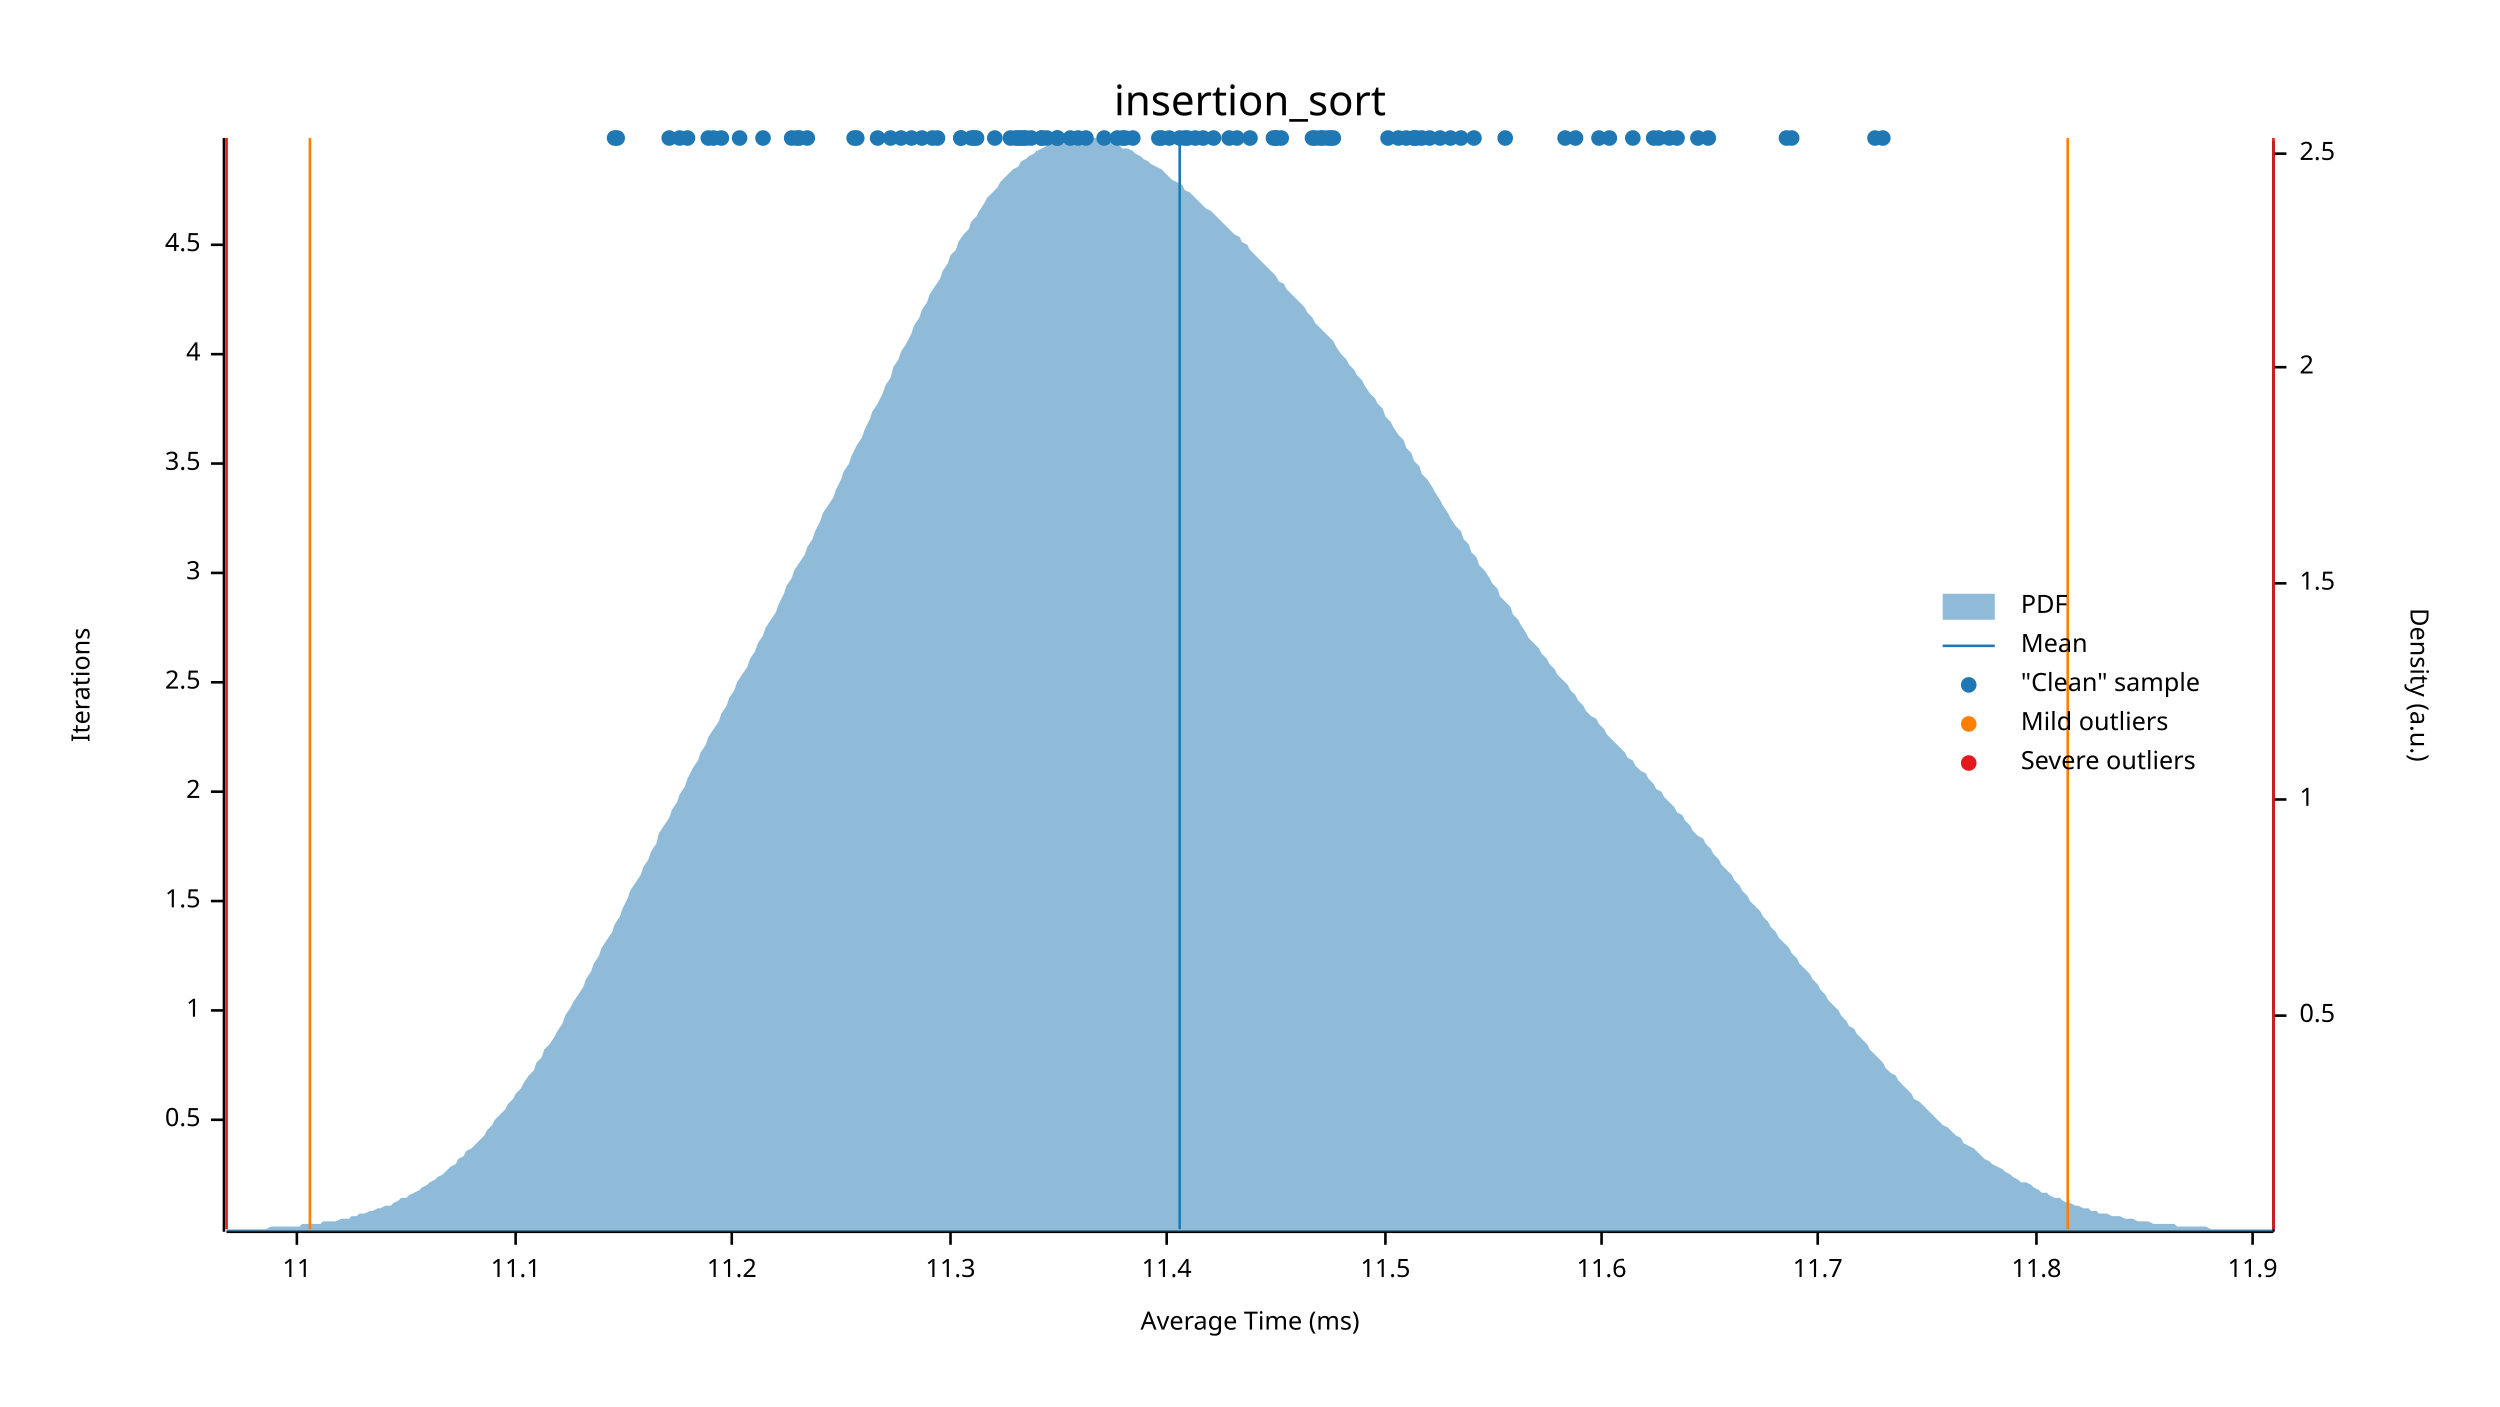
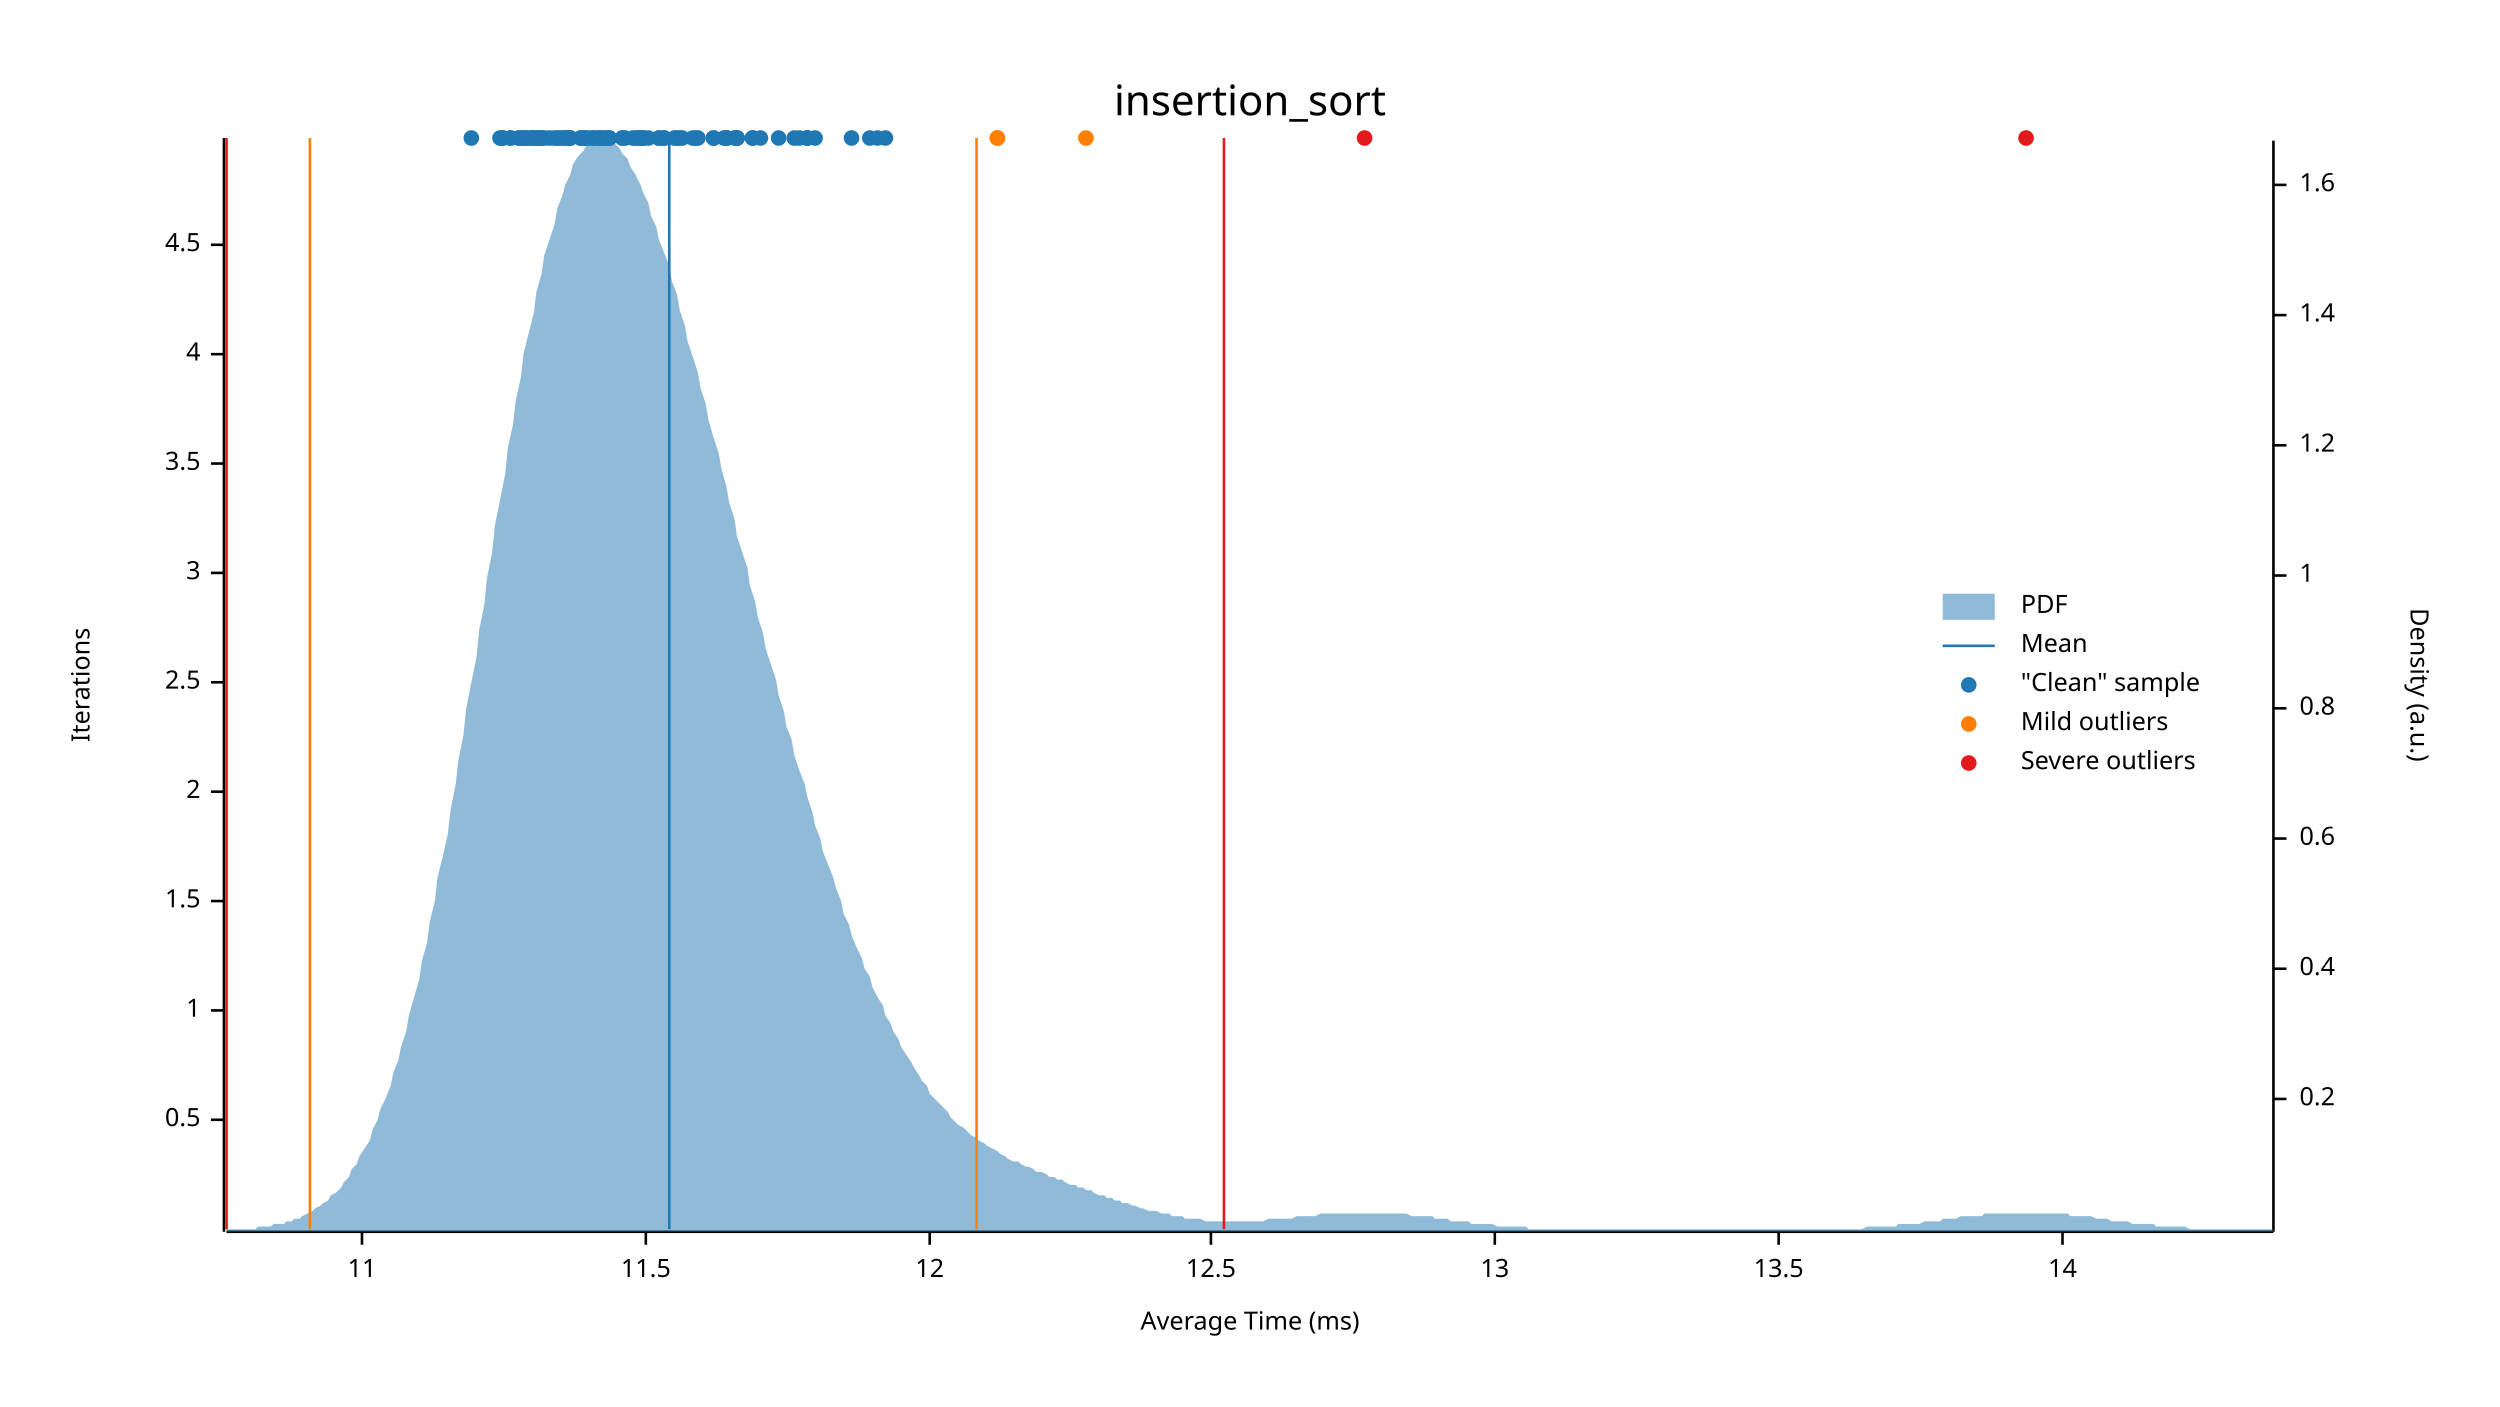
<svg xmlns="http://www.w3.org/2000/svg" width="960" height="540" viewBox="0 0 960 540">
  <text x="480" y="32" dy="0.76em" text-anchor="middle" font-family="sans-serif" font-size="16.129" opacity="1" fill="#000000">
insertion_sort
</text>
  <text x="27" y="263" dy="0.76em" text-anchor="middle" font-family="sans-serif" font-size="9.677" opacity="1" fill="#000000" transform="rotate(270, 27, 263)">
Iterations
</text>
  <text x="480" y="513" dy="-0.5ex" text-anchor="middle" font-family="sans-serif" font-size="9.677" opacity="1" fill="#000000">
Average Time (ms)
</text>
  <polyline fill="none" opacity="1" stroke="#000000" stroke-width="1" points="86,53 86,473 " />
  <text x="77" y="430" dy="0.5ex" text-anchor="end" font-family="sans-serif" font-size="9.677" opacity="1" fill="#000000">
0.5
</text>
  <polyline fill="none" opacity="1" stroke="#000000" stroke-width="1" points="81,430 86,430 " />
  <text x="77" y="388" dy="0.5ex" text-anchor="end" font-family="sans-serif" font-size="9.677" opacity="1" fill="#000000">
1
</text>
  <polyline fill="none" opacity="1" stroke="#000000" stroke-width="1" points="81,388 86,388 " />
  <text x="77" y="346" dy="0.5ex" text-anchor="end" font-family="sans-serif" font-size="9.677" opacity="1" fill="#000000">
1.5
</text>
  <polyline fill="none" opacity="1" stroke="#000000" stroke-width="1" points="81,346 86,346 " />
  <text x="77" y="304" dy="0.5ex" text-anchor="end" font-family="sans-serif" font-size="9.677" opacity="1" fill="#000000">
2
</text>
  <polyline fill="none" opacity="1" stroke="#000000" stroke-width="1" points="81,304 86,304 " />
  <text x="77" y="262" dy="0.5ex" text-anchor="end" font-family="sans-serif" font-size="9.677" opacity="1" fill="#000000">
2.5
</text>
  <polyline fill="none" opacity="1" stroke="#000000" stroke-width="1" points="81,262 86,262 " />
  <text x="77" y="220" dy="0.5ex" text-anchor="end" font-family="sans-serif" font-size="9.677" opacity="1" fill="#000000">
3
</text>
  <polyline fill="none" opacity="1" stroke="#000000" stroke-width="1" points="81,220 86,220 " />
  <text x="77" y="178" dy="0.5ex" text-anchor="end" font-family="sans-serif" font-size="9.677" opacity="1" fill="#000000">
3.5
</text>
  <polyline fill="none" opacity="1" stroke="#000000" stroke-width="1" points="81,178 86,178 " />
  <text x="77" y="136" dy="0.5ex" text-anchor="end" font-family="sans-serif" font-size="9.677" opacity="1" fill="#000000">
4
</text>
  <polyline fill="none" opacity="1" stroke="#000000" stroke-width="1" points="81,136 86,136 " />
  <text x="77" y="94" dy="0.5ex" text-anchor="end" font-family="sans-serif" font-size="9.677" opacity="1" fill="#000000">
4.5
</text>
  <polyline fill="none" opacity="1" stroke="#000000" stroke-width="1" points="81,94 86,94 " />
  <polyline fill="none" opacity="1" stroke="#000000" stroke-width="1" points="87,473 873,473 " />
-   <text x="114" y="483" dy="0.76em" text-anchor="middle" font-family="sans-serif" font-size="9.677" opacity="1" fill="#000000">
+   <text x="139" y="483" dy="0.76em" text-anchor="middle" font-family="sans-serif" font-size="9.677" opacity="1" fill="#000000">
11
</text>
-   <polyline fill="none" opacity="1" stroke="#000000" stroke-width="1" points="114,473 114,478 " />
-   <text x="198" y="483" dy="0.76em" text-anchor="middle" font-family="sans-serif" font-size="9.677" opacity="1" fill="#000000">
- 11.1
- </text>
-   <polyline fill="none" opacity="1" stroke="#000000" stroke-width="1" points="198,473 198,478 " />
-   <text x="281" y="483" dy="0.76em" text-anchor="middle" font-family="sans-serif" font-size="9.677" opacity="1" fill="#000000">
- 11.2
- </text>
-   <polyline fill="none" opacity="1" stroke="#000000" stroke-width="1" points="281,473 281,478 " />
-   <text x="365" y="483" dy="0.76em" text-anchor="middle" font-family="sans-serif" font-size="9.677" opacity="1" fill="#000000">
- 11.3
- </text>
-   <polyline fill="none" opacity="1" stroke="#000000" stroke-width="1" points="365,473 365,478 " />
-   <text x="448" y="483" dy="0.76em" text-anchor="middle" font-family="sans-serif" font-size="9.677" opacity="1" fill="#000000">
- 11.4
- </text>
-   <polyline fill="none" opacity="1" stroke="#000000" stroke-width="1" points="448,473 448,478 " />
-   <text x="532" y="483" dy="0.76em" text-anchor="middle" font-family="sans-serif" font-size="9.677" opacity="1" fill="#000000">
+   <polyline fill="none" opacity="1" stroke="#000000" stroke-width="1" points="139,473 139,478 " />
+   <text x="248" y="483" dy="0.76em" text-anchor="middle" font-family="sans-serif" font-size="9.677" opacity="1" fill="#000000">
11.5
</text>
-   <polyline fill="none" opacity="1" stroke="#000000" stroke-width="1" points="532,473 532,478 " />
-   <text x="615" y="483" dy="0.76em" text-anchor="middle" font-family="sans-serif" font-size="9.677" opacity="1" fill="#000000">
- 11.6
- </text>
-   <polyline fill="none" opacity="1" stroke="#000000" stroke-width="1" points="615,473 615,478 " />
-   <text x="698" y="483" dy="0.76em" text-anchor="middle" font-family="sans-serif" font-size="9.677" opacity="1" fill="#000000">
- 11.7
- </text>
-   <polyline fill="none" opacity="1" stroke="#000000" stroke-width="1" points="698,473 698,478 " />
-   <text x="782" y="483" dy="0.76em" text-anchor="middle" font-family="sans-serif" font-size="9.677" opacity="1" fill="#000000">
- 11.8
- </text>
-   <polyline fill="none" opacity="1" stroke="#000000" stroke-width="1" points="782,473 782,478 " />
-   <text x="865" y="483" dy="0.76em" text-anchor="middle" font-family="sans-serif" font-size="9.677" opacity="1" fill="#000000">
- 11.9
- </text>
-   <polyline fill="none" opacity="1" stroke="#000000" stroke-width="1" points="865,473 865,478 " />
+   <polyline fill="none" opacity="1" stroke="#000000" stroke-width="1" points="248,473 248,478 " />
+   <text x="357" y="483" dy="0.76em" text-anchor="middle" font-family="sans-serif" font-size="9.677" opacity="1" fill="#000000">
+ 12
+ </text>
+   <polyline fill="none" opacity="1" stroke="#000000" stroke-width="1" points="357,473 357,478 " />
+   <text x="465" y="483" dy="0.76em" text-anchor="middle" font-family="sans-serif" font-size="9.677" opacity="1" fill="#000000">
+ 12.5
+ </text>
+   <polyline fill="none" opacity="1" stroke="#000000" stroke-width="1" points="465,473 465,478 " />
+   <text x="574" y="483" dy="0.76em" text-anchor="middle" font-family="sans-serif" font-size="9.677" opacity="1" fill="#000000">
+ 13
+ </text>
+   <polyline fill="none" opacity="1" stroke="#000000" stroke-width="1" points="574,473 574,478 " />
+   <text x="683" y="483" dy="0.76em" text-anchor="middle" font-family="sans-serif" font-size="9.677" opacity="1" fill="#000000">
+ 13.5
+ </text>
+   <polyline fill="none" opacity="1" stroke="#000000" stroke-width="1" points="683,473 683,478 " />
+   <text x="792" y="483" dy="0.76em" text-anchor="middle" font-family="sans-serif" font-size="9.677" opacity="1" fill="#000000">
+ 14
+ </text>
+   <polyline fill="none" opacity="1" stroke="#000000" stroke-width="1" points="792,473 792,478 " />
  <text x="933" y="263" dy="0.76em" text-anchor="middle" font-family="sans-serif" font-size="9.677" opacity="1" fill="#000000" transform="rotate(90, 933, 263)">
Density (a.u.)
</text>
  <polyline fill="none" opacity="1" stroke="#000000" stroke-width="1" points="873,54 873,473 " />
-   <text x="883" y="390" dy="0.5ex" text-anchor="start" font-family="sans-serif" font-size="9.677" opacity="1" fill="#000000">
- 0.5
- </text>
-   <polyline fill="none" opacity="1" stroke="#000000" stroke-width="1" points="873,390 878,390 " />
-   <text x="883" y="307" dy="0.5ex" text-anchor="start" font-family="sans-serif" font-size="9.677" opacity="1" fill="#000000">
+   <text x="883" y="422" dy="0.5ex" text-anchor="start" font-family="sans-serif" font-size="9.677" opacity="1" fill="#000000">
+ 0.2
+ </text>
+   <polyline fill="none" opacity="1" stroke="#000000" stroke-width="1" points="873,422 878,422 " />
+   <text x="883" y="372" dy="0.5ex" text-anchor="start" font-family="sans-serif" font-size="9.677" opacity="1" fill="#000000">
+ 0.4
+ </text>
+   <polyline fill="none" opacity="1" stroke="#000000" stroke-width="1" points="873,372 878,372 " />
+   <text x="883" y="322" dy="0.5ex" text-anchor="start" font-family="sans-serif" font-size="9.677" opacity="1" fill="#000000">
+ 0.6
+ </text>
+   <polyline fill="none" opacity="1" stroke="#000000" stroke-width="1" points="873,322 878,322 " />
+   <text x="883" y="272" dy="0.5ex" text-anchor="start" font-family="sans-serif" font-size="9.677" opacity="1" fill="#000000">
+ 0.8
+ </text>
+   <polyline fill="none" opacity="1" stroke="#000000" stroke-width="1" points="873,272 878,272 " />
+   <text x="883" y="221" dy="0.5ex" text-anchor="start" font-family="sans-serif" font-size="9.677" opacity="1" fill="#000000">
1
</text>
-   <polyline fill="none" opacity="1" stroke="#000000" stroke-width="1" points="873,307 878,307 " />
-   <text x="883" y="224" dy="0.5ex" text-anchor="start" font-family="sans-serif" font-size="9.677" opacity="1" fill="#000000">
- 1.5
- </text>
-   <polyline fill="none" opacity="1" stroke="#000000" stroke-width="1" points="873,224 878,224 " />
-   <text x="883" y="141" dy="0.5ex" text-anchor="start" font-family="sans-serif" font-size="9.677" opacity="1" fill="#000000">
- 2
- </text>
-   <polyline fill="none" opacity="1" stroke="#000000" stroke-width="1" points="873,141 878,141 " />
-   <text x="883" y="59" dy="0.5ex" text-anchor="start" font-family="sans-serif" font-size="9.677" opacity="1" fill="#000000">
- 2.5
- </text>
-   <polyline fill="none" opacity="1" stroke="#000000" stroke-width="1" points="873,59 878,59 " />
-   <polygon opacity="0.5" fill="#1F78B4" points="87,472 88,472 90,472 91,472 93,472 94,472 96,472 98,472 99,472 101,472 102,472 104,471 105,471 107,471 109,471 110,471 112,471 113,471 115,471 116,470 118,470 120,470 121,470 123,470 124,469 126,469 127,469 129,469 131,468 132,468 134,468 135,467 137,467 138,466 140,466 142,465 143,465 145,464 146,464 148,463 150,463 151,462 153,461 154,460 156,460 157,459 159,458 161,457 162,456 164,455 165,454 167,453 168,452 170,451 172,449 173,448 175,447 176,445 178,444 179,442 181,441 183,439 184,438 186,436 187,434 189,432 190,430 192,428 194,426 195,424 197,422 198,420 200,418 201,416 203,413 205,411 206,408 208,406 209,403 211,401 213,398 214,396 216,393 217,390 219,387 220,385 222,382 224,379 225,376 227,373 228,370 230,367 231,364 233,361 235,358 236,355 238,352 239,349 241,345 242,342 244,339 246,336 247,333 249,330 250,327 252,324 253,320 255,317 257,314 258,311 260,308 261,305 263,302 264,299 266,295 268,292 269,289 271,286 272,283 274,280 276,277 277,274 279,271 280,268 282,265 283,262 285,259 287,256 288,253 290,250 291,247 293,244 294,241 296,238 298,235 299,232 301,228 302,225 304,222 305,219 307,216 309,213 310,210 312,207 313,204 315,200 316,197 318,194 320,191 321,188 323,184 324,181 326,178 327,175 329,171 331,168 332,165 334,161 335,158 337,155 339,151 340,148 342,145 343,141 345,138 346,135 348,132 350,128 351,125 353,122 354,119 356,116 357,113 359,110 361,107 362,104 364,101 365,98 367,96 368,93 370,90 372,88 373,85 375,83 376,81 378,78 379,76 381,74 383,72 384,70 386,68 387,67 389,65 391,64 392,62 394,61 395,60 397,59 398,58 400,57 402,56 403,55 405,54 406,54 408,53 409,53 411,53 413,53 414,53 416,53 417,53 419,53 420,53 422,53 424,54 425,54 427,55 428,55 430,56 431,57 433,57 435,58 436,59 438,60 439,61 441,62 442,63 444,64 446,65 447,66 449,68 450,69 452,70 454,71 455,73 457,74 458,75 460,77 461,78 463,80 465,81 466,82 468,84 469,85 471,87 472,88 474,90 476,91 477,93 479,94 480,96 482,98 483,99 485,101 487,103 488,104 490,106 491,108 493,109 494,111 496,113 498,115 499,116 501,118 502,120 504,122 505,124 507,126 509,128 510,129 512,131 513,133 515,136 517,138 518,140 520,142 521,144 523,146 524,148 526,151 528,153 529,155 531,157 532,160 534,162 535,164 537,167 539,169 540,172 542,174 543,177 545,179 546,182 548,184 550,187 551,189 553,192 554,194 556,197 557,199 559,202 561,204 562,207 564,209 565,212 567,214 568,217 570,219 572,222 573,224 575,226 576,229 578,231 580,233 581,236 583,238 584,240 586,243 587,245 589,247 591,249 592,251 594,253 595,255 597,257 598,259 600,261 602,263 603,265 605,267 606,269 608,271 609,273 611,275 613,276 614,278 616,280 617,282 619,284 620,285 622,287 624,289 625,291 627,292 628,294 630,296 632,297 633,299 635,301 636,303 638,304 639,306 641,308 643,310 644,312 646,313 647,315 649,317 650,319 652,321 654,322 655,324 657,326 658,328 660,330 661,332 663,334 665,336 666,338 668,340 669,342 671,344 672,346 674,348 676,350 677,352 679,354 680,356 682,358 683,360 685,362 687,364 688,366 690,368 691,370 693,372 695,374 696,376 698,378 699,380 701,382 702,384 704,386 706,388 707,390 709,392 710,394 712,395 713,397 715,399 717,401 718,403 720,405 721,406 723,408 724,410 726,412 728,413 729,415 731,417 732,418 734,420 735,422 737,423 739,425 740,426 742,428 743,429 745,431 746,432 748,433 750,435 751,436 753,437 754,439 756,440 758,441 759,442 761,444 762,445 764,446 765,447 767,448 769,449 770,450 772,451 773,452 775,453 776,454 778,454 780,455 781,456 783,457 784,458 786,458 787,459 789,460 791,460 792,461 794,462 795,462 797,463 798,463 800,464 802,464 803,465 805,465 806,466 808,466 809,466 811,467 813,467 814,467 816,468 817,468 819,468 821,469 822,469 824,469 825,469 827,470 828,470 830,470 832,470 833,470 835,470 836,471 838,471 839,471 841,471 843,471 844,471 846,471 847,471 849,472 850,472 852,472 854,472 855,472 857,472 858,472 860,472 861,472 863,472 865,472 866,472 868,472 869,472 871,472 873,472 873,473 87,473 " />
-   <polyline fill="none" opacity="1" stroke="#1F78B4" stroke-width="1" points="453,472 453,53 " />
+   <polyline fill="none" opacity="1" stroke="#000000" stroke-width="1" points="873,221 878,221 " />
+   <text x="883" y="171" dy="0.5ex" text-anchor="start" font-family="sans-serif" font-size="9.677" opacity="1" fill="#000000">
+ 1.2
+ </text>
+   <polyline fill="none" opacity="1" stroke="#000000" stroke-width="1" points="873,171 878,171 " />
+   <text x="883" y="121" dy="0.5ex" text-anchor="start" font-family="sans-serif" font-size="9.677" opacity="1" fill="#000000">
+ 1.4
+ </text>
+   <polyline fill="none" opacity="1" stroke="#000000" stroke-width="1" points="873,121 878,121 " />
+   <text x="883" y="71" dy="0.5ex" text-anchor="start" font-family="sans-serif" font-size="9.677" opacity="1" fill="#000000">
+ 1.6
+ </text>
+   <polyline fill="none" opacity="1" stroke="#000000" stroke-width="1" points="873,71 878,71 " />
+   <polygon opacity="0.5" fill="#1F78B4" points="87,472 88,472 90,472 91,472 93,472 94,472 96,472 98,472 99,471 101,471 102,471 104,471 105,470 107,470 109,470 110,469 112,469 113,468 115,468 116,467 118,466 120,465 121,464 123,463 124,462 126,461 127,459 129,458 131,456 132,454 134,452 135,449 137,447 138,444 140,441 142,438 143,434 145,430 146,426 148,422 150,417 151,412 153,407 154,402 156,396 157,390 159,383 161,376 162,369 164,362 165,354 167,346 168,337 170,329 172,320 173,311 175,301 176,292 178,282 179,272 181,262 183,252 184,242 186,232 187,222 189,212 190,202 192,192 194,182 195,172 197,163 198,154 200,145 201,136 203,128 205,120 206,112 208,105 209,98 211,92 213,86 214,80 216,75 217,71 219,67 220,63 222,60 224,58 225,56 227,54 228,53 230,53 231,53 233,53 235,54 236,55 238,57 239,59 241,61 242,64 244,67 246,71 247,74 249,78 250,83 252,87 253,92 255,97 257,102 258,108 260,113 261,119 263,125 264,131 266,137 268,143 269,149 271,155 272,161 274,168 276,174 277,180 279,187 280,193 282,199 283,206 285,212 287,218 288,225 290,231 291,237 293,243 294,249 296,255 298,261 299,267 301,273 302,279 304,284 305,290 307,296 309,301 310,306 312,312 313,317 315,322 316,327 318,332 320,337 321,341 323,346 324,351 326,355 327,359 329,364 331,368 332,372 334,375 335,379 337,383 339,386 340,390 342,393 343,396 345,399 346,402 348,405 350,408 351,410 353,413 354,415 356,417 357,420 359,422 361,424 362,425 364,427 365,429 367,431 368,432 370,433 372,435 373,436 375,437 376,438 378,439 379,440 381,441 383,442 384,443 386,444 387,445 389,446 391,446 392,447 394,448 395,448 397,449 398,450 400,450 402,451 403,452 405,452 406,453 408,453 409,454 411,455 413,455 414,456 416,456 417,457 419,457 420,458 422,459 424,459 425,460 427,460 428,461 430,461 431,462 433,462 435,463 436,463 438,464 439,464 441,465 442,465 444,465 446,466 447,466 449,466 450,467 452,467 454,467 455,468 457,468 458,468 460,468 461,468 463,469 465,469 466,469 468,469 469,469 471,469 472,469 474,469 476,469 477,469 479,469 480,469 482,469 483,469 485,469 487,468 488,468 490,468 491,468 493,468 494,468 496,468 498,467 499,467 501,467 502,467 504,467 505,467 507,466 509,466 510,466 512,466 513,466 515,466 517,466 518,466 520,466 521,466 523,466 524,466 526,466 528,466 529,466 531,466 532,466 534,466 535,466 537,466 539,466 540,466 542,467 543,467 545,467 546,467 548,467 550,467 551,468 553,468 554,468 556,468 557,469 559,469 561,469 562,469 564,469 565,470 567,470 568,470 570,470 572,470 573,470 575,471 576,471 578,471 580,471 581,471 583,471 584,471 586,471 587,472 589,472 591,472 592,472 594,472 595,472 597,472 598,472 600,472 602,472 603,472 605,472 606,472 608,472 609,472 611,472 613,472 614,472 616,472 617,472 619,472 620,472 622,472 624,472 625,472 627,472 628,472 630,472 632,472 633,472 635,472 636,472 638,472 639,472 641,472 643,472 644,472 646,472 647,472 649,472 650,472 652,472 654,472 655,472 657,472 658,472 660,472 661,472 663,472 665,472 666,472 668,472 669,472 671,472 672,472 674,472 676,472 677,472 679,472 680,472 682,472 683,472 685,472 687,472 688,472 690,472 691,472 693,472 695,472 696,472 698,472 699,472 701,472 702,472 704,472 706,472 707,472 709,472 710,472 712,472 713,472 715,472 717,471 718,471 720,471 721,471 723,471 724,471 726,471 728,471 729,470 731,470 732,470 734,470 735,470 737,470 739,469 740,469 742,469 743,469 745,469 746,468 748,468 750,468 751,468 753,467 754,467 756,467 758,467 759,467 761,467 762,466 764,466 765,466 767,466 769,466 770,466 772,466 773,466 775,466 776,466 778,466 780,466 781,466 783,466 784,466 786,466 787,466 789,466 791,466 792,466 794,466 795,467 797,467 798,467 800,467 802,467 803,467 805,468 806,468 808,468 809,468 811,469 813,469 814,469 816,469 817,469 819,470 821,470 822,470 824,470 825,470 827,470 828,471 830,471 832,471 833,471 835,471 836,471 838,471 839,471 841,472 843,472 844,472 846,472 847,472 849,472 850,472 852,472 854,472 855,472 857,472 858,472 860,472 861,472 863,472 865,472 866,472 868,472 869,472 871,472 873,472 873,473 87,473 " />
+   <polyline fill="none" opacity="1" stroke="#1F78B4" stroke-width="1" points="257,472 257,53 " />
  <polyline fill="none" opacity="1" stroke="#FF7F00" stroke-width="1" points="119,472 119,53 " />
-   <polyline fill="none" opacity="1" stroke="#FF7F00" stroke-width="1" points="794,472 794,53 " />
+   <polyline fill="none" opacity="1" stroke="#FF7F00" stroke-width="1" points="375,472 375,53 " />
  <polyline fill="none" opacity="1" stroke="#E31A1C" stroke-width="1" points="87,472 87,53 " />
-   <polyline fill="none" opacity="1" stroke="#E31A1C" stroke-width="1" points="873,472 873,53 " />
-   <circle cx="406" cy="53" r="3" opacity="1" fill="#1F78B4" stroke="none" stroke-width="1" />
-   <circle cx="391" cy="53" r="3" opacity="1" fill="#1F78B4" stroke="none" stroke-width="1" />
-   <circle cx="459" cy="53" r="3" opacity="1" fill="#1F78B4" stroke="none" stroke-width="1" />
-   <circle cx="354" cy="53" r="3" opacity="1" fill="#1F78B4" stroke="none" stroke-width="1" />
-   <circle cx="411" cy="53" r="3" opacity="1" fill="#1F78B4" stroke="none" stroke-width="1" />
-   <circle cx="402" cy="53" r="3" opacity="1" fill="#1F78B4" stroke="none" stroke-width="1" />
-   <circle cx="382" cy="53" r="3" opacity="1" fill="#1F78B4" stroke="none" stroke-width="1" />
-   <circle cx="510" cy="53" r="3" opacity="1" fill="#1F78B4" stroke="none" stroke-width="1" />
-   <circle cx="429" cy="53" r="3" opacity="1" fill="#1F78B4" stroke="none" stroke-width="1" />
-   <circle cx="480" cy="53" r="3" opacity="1" fill="#1F78B4" stroke="none" stroke-width="1" />
-   <circle cx="543" cy="53" r="3" opacity="1" fill="#1F78B4" stroke="none" stroke-width="1" />
-   <circle cx="284" cy="53" r="3" opacity="1" fill="#1F78B4" stroke="none" stroke-width="1" />
-   <circle cx="446" cy="53" r="3" opacity="1" fill="#1F78B4" stroke="none" stroke-width="1" />
-   <circle cx="374" cy="53" r="3" opacity="1" fill="#1F78B4" stroke="none" stroke-width="1" />
-   <circle cx="350" cy="53" r="3" opacity="1" fill="#1F78B4" stroke="none" stroke-width="1" />
-   <circle cx="489" cy="53" r="3" opacity="1" fill="#1F78B4" stroke="none" stroke-width="1" />
+   <polyline fill="none" opacity="1" stroke="#E31A1C" stroke-width="1" points="470,472 470,53 " />
+   <circle cx="246" cy="53" r="3" opacity="1" fill="#1F78B4" stroke="none" stroke-width="1" />
+   <circle cx="202" cy="53" r="3" opacity="1" fill="#1F78B4" stroke="none" stroke-width="1" />
+   <circle cx="193" cy="53" r="3" opacity="1" fill="#1F78B4" stroke="none" stroke-width="1" />
+   <circle cx="206" cy="53" r="3" opacity="1" fill="#1F78B4" stroke="none" stroke-width="1" />
+   <circle cx="211" cy="53" r="3" opacity="1" fill="#1F78B4" stroke="none" stroke-width="1" />
+   <circle cx="217" cy="53" r="3" opacity="1" fill="#1F78B4" stroke="none" stroke-width="1" />
+   <circle cx="266" cy="53" r="3" opacity="1" fill="#1F78B4" stroke="none" stroke-width="1" />
+   <circle cx="310" cy="53" r="3" opacity="1" fill="#1F78B4" stroke="none" stroke-width="1" />
+   <circle cx="233" cy="53" r="3" opacity="1" fill="#1F78B4" stroke="none" stroke-width="1" />
+   <circle cx="205" cy="53" r="3" opacity="1" fill="#1F78B4" stroke="none" stroke-width="1" />
+   <circle cx="259" cy="53" r="3" opacity="1" fill="#1F78B4" stroke="none" stroke-width="1" />
+   <circle cx="193" cy="53" r="3" opacity="1" fill="#1F78B4" stroke="none" stroke-width="1" />
+   <circle cx="310" cy="53" r="3" opacity="1" fill="#1F78B4" stroke="none" stroke-width="1" />
+   <circle cx="289" cy="53" r="3" opacity="1" fill="#1F78B4" stroke="none" stroke-width="1" />
+   <circle cx="283" cy="53" r="3" opacity="1" fill="#1F78B4" stroke="none" stroke-width="1" />
+   <circle cx="204" cy="53" r="3" opacity="1" fill="#1F78B4" stroke="none" stroke-width="1" />
+   <circle cx="214" cy="53" r="3" opacity="1" fill="#1F78B4" stroke="none" stroke-width="1" />
+   <circle cx="216" cy="53" r="3" opacity="1" fill="#1F78B4" stroke="none" stroke-width="1" />
+   <circle cx="205" cy="53" r="3" opacity="1" fill="#1F78B4" stroke="none" stroke-width="1" />
+   <circle cx="199" cy="53" r="3" opacity="1" fill="#1F78B4" stroke="none" stroke-width="1" />
+   <circle cx="225" cy="53" r="3" opacity="1" fill="#1F78B4" stroke="none" stroke-width="1" />
+   <circle cx="181" cy="53" r="3" opacity="1" fill="#1F78B4" stroke="none" stroke-width="1" />
+   <circle cx="202" cy="53" r="3" opacity="1" fill="#1F78B4" stroke="none" stroke-width="1" />
+   <circle cx="262" cy="53" r="3" opacity="1" fill="#1F78B4" stroke="none" stroke-width="1" />
+   <circle cx="231" cy="53" r="3" opacity="1" fill="#1F78B4" stroke="none" stroke-width="1" />
+   <circle cx="213" cy="53" r="3" opacity="1" fill="#1F78B4" stroke="none" stroke-width="1" />
+   <circle cx="340" cy="53" r="3" opacity="1" fill="#1F78B4" stroke="none" stroke-width="1" />
+   <circle cx="192" cy="53" r="3" opacity="1" fill="#1F78B4" stroke="none" stroke-width="1" />
+   <circle cx="196" cy="53" r="3" opacity="1" fill="#1F78B4" stroke="none" stroke-width="1" />
+   <circle cx="227" cy="53" r="3" opacity="1" fill="#1F78B4" stroke="none" stroke-width="1" />
+   <circle cx="200" cy="53" r="3" opacity="1" fill="#1F78B4" stroke="none" stroke-width="1" />
+   <circle cx="223" cy="53" r="3" opacity="1" fill="#1F78B4" stroke="none" stroke-width="1" />
+   <circle cx="200" cy="53" r="3" opacity="1" fill="#1F78B4" stroke="none" stroke-width="1" />
+   <circle cx="208" cy="53" r="3" opacity="1" fill="#1F78B4" stroke="none" stroke-width="1" />
+   <circle cx="196" cy="53" r="3" opacity="1" fill="#1F78B4" stroke="none" stroke-width="1" />
+   <circle cx="224" cy="53" r="3" opacity="1" fill="#1F78B4" stroke="none" stroke-width="1" />
  <circle cx="261" cy="53" r="3" opacity="1" fill="#1F78B4" stroke="none" stroke-width="1" />
-   <circle cx="445" cy="53" r="3" opacity="1" fill="#1F78B4" stroke="none" stroke-width="1" />
-   <circle cx="533" cy="53" r="3" opacity="1" fill="#1F78B4" stroke="none" stroke-width="1" />
-   <circle cx="635" cy="53" r="3" opacity="1" fill="#1F78B4" stroke="none" stroke-width="1" />
+   <circle cx="230" cy="53" r="3" opacity="1" fill="#1F78B4" stroke="none" stroke-width="1" />
+   <circle cx="249" cy="53" r="3" opacity="1" fill="#1F78B4" stroke="none" stroke-width="1" />
+   <circle cx="232" cy="53" r="3" opacity="1" fill="#1F78B4" stroke="none" stroke-width="1" />
+   <circle cx="218" cy="53" r="3" opacity="1" fill="#1F78B4" stroke="none" stroke-width="1" />
+   <circle cx="243" cy="53" r="3" opacity="1" fill="#1F78B4" stroke="none" stroke-width="1" />
+   <circle cx="219" cy="53" r="3" opacity="1" fill="#1F78B4" stroke="none" stroke-width="1" />
+   <circle cx="255" cy="53" r="3" opacity="1" fill="#1F78B4" stroke="none" stroke-width="1" />
+   <circle cx="247" cy="53" r="3" opacity="1" fill="#1F78B4" stroke="none" stroke-width="1" />
+   <circle cx="223" cy="53" r="3" opacity="1" fill="#1F78B4" stroke="none" stroke-width="1" />
+   <circle cx="244" cy="53" r="3" opacity="1" fill="#1F78B4" stroke="none" stroke-width="1" />
+   <circle cx="209" cy="53" r="3" opacity="1" fill="#1F78B4" stroke="none" stroke-width="1" />
+   <circle cx="246" cy="53" r="3" opacity="1" fill="#1F78B4" stroke="none" stroke-width="1" />
+   <circle cx="208" cy="53" r="3" opacity="1" fill="#1F78B4" stroke="none" stroke-width="1" />
+   <circle cx="278" cy="53" r="3" opacity="1" fill="#1F78B4" stroke="none" stroke-width="1" />
+   <circle cx="279" cy="53" r="3" opacity="1" fill="#1F78B4" stroke="none" stroke-width="1" />
+   <circle cx="228" cy="53" r="3" opacity="1" fill="#1F78B4" stroke="none" stroke-width="1" />
+   <circle cx="260" cy="53" r="3" opacity="1" fill="#1F78B4" stroke="none" stroke-width="1" />
+   <circle cx="268" cy="53" r="3" opacity="1" fill="#1F78B4" stroke="none" stroke-width="1" />
+   <circle cx="327" cy="53" r="3" opacity="1" fill="#1F78B4" stroke="none" stroke-width="1" />
+   <circle cx="334" cy="53" r="3" opacity="1" fill="#1F78B4" stroke="none" stroke-width="1" />
+   <circle cx="274" cy="53" r="3" opacity="1" fill="#1F78B4" stroke="none" stroke-width="1" />
+   <circle cx="279" cy="53" r="3" opacity="1" fill="#1F78B4" stroke="none" stroke-width="1" />
+   <circle cx="337" cy="53" r="3" opacity="1" fill="#1F78B4" stroke="none" stroke-width="1" />
+   <circle cx="289" cy="53" r="3" opacity="1" fill="#1F78B4" stroke="none" stroke-width="1" />
+   <circle cx="234" cy="53" r="3" opacity="1" fill="#1F78B4" stroke="none" stroke-width="1" />
+   <circle cx="282" cy="53" r="3" opacity="1" fill="#1F78B4" stroke="none" stroke-width="1" />
+   <circle cx="307" cy="53" r="3" opacity="1" fill="#1F78B4" stroke="none" stroke-width="1" />
+   <circle cx="228" cy="53" r="3" opacity="1" fill="#1F78B4" stroke="none" stroke-width="1" />
+   <circle cx="267" cy="53" r="3" opacity="1" fill="#1F78B4" stroke="none" stroke-width="1" />
+   <circle cx="247" cy="53" r="3" opacity="1" fill="#1F78B4" stroke="none" stroke-width="1" />
+   <circle cx="201" cy="53" r="3" opacity="1" fill="#1F78B4" stroke="none" stroke-width="1" />
+   <circle cx="207" cy="53" r="3" opacity="1" fill="#1F78B4" stroke="none" stroke-width="1" />
+   <circle cx="204" cy="53" r="3" opacity="1" fill="#1F78B4" stroke="none" stroke-width="1" />
+   <circle cx="234" cy="53" r="3" opacity="1" fill="#1F78B4" stroke="none" stroke-width="1" />
+   <circle cx="219" cy="53" r="3" opacity="1" fill="#1F78B4" stroke="none" stroke-width="1" />
+   <circle cx="206" cy="53" r="3" opacity="1" fill="#1F78B4" stroke="none" stroke-width="1" />
+   <circle cx="245" cy="53" r="3" opacity="1" fill="#1F78B4" stroke="none" stroke-width="1" />
+   <circle cx="225" cy="53" r="3" opacity="1" fill="#1F78B4" stroke="none" stroke-width="1" />
+   <circle cx="283" cy="53" r="3" opacity="1" fill="#1F78B4" stroke="none" stroke-width="1" />
+   <circle cx="246" cy="53" r="3" opacity="1" fill="#1F78B4" stroke="none" stroke-width="1" />
+   <circle cx="305" cy="53" r="3" opacity="1" fill="#1F78B4" stroke="none" stroke-width="1" />
+   <circle cx="230" cy="53" r="3" opacity="1" fill="#1F78B4" stroke="none" stroke-width="1" />
+   <circle cx="313" cy="53" r="3" opacity="1" fill="#1F78B4" stroke="none" stroke-width="1" />
+   <circle cx="218" cy="53" r="3" opacity="1" fill="#1F78B4" stroke="none" stroke-width="1" />
+   <circle cx="253" cy="53" r="3" opacity="1" fill="#1F78B4" stroke="none" stroke-width="1" />
+   <circle cx="299" cy="53" r="3" opacity="1" fill="#1F78B4" stroke="none" stroke-width="1" />
+   <circle cx="283" cy="53" r="3" opacity="1" fill="#1F78B4" stroke="none" stroke-width="1" />
+   <circle cx="215" cy="53" r="3" opacity="1" fill="#1F78B4" stroke="none" stroke-width="1" />
  <circle cx="310" cy="53" r="3" opacity="1" fill="#1F78B4" stroke="none" stroke-width="1" />
-   <circle cx="656" cy="53" r="3" opacity="1" fill="#1F78B4" stroke="none" stroke-width="1" />
-   <circle cx="490" cy="53" r="3" opacity="1" fill="#1F78B4" stroke="none" stroke-width="1" />
-   <circle cx="346" cy="53" r="3" opacity="1" fill="#1F78B4" stroke="none" stroke-width="1" />
-   <circle cx="329" cy="53" r="3" opacity="1" fill="#1F78B4" stroke="none" stroke-width="1" />
-   <circle cx="652" cy="53" r="3" opacity="1" fill="#1F78B4" stroke="none" stroke-width="1" />
-   <circle cx="578" cy="53" r="3" opacity="1" fill="#1F78B4" stroke="none" stroke-width="1" />
-   <circle cx="543" cy="53" r="3" opacity="1" fill="#1F78B4" stroke="none" stroke-width="1" />
-   <circle cx="453" cy="53" r="3" opacity="1" fill="#1F78B4" stroke="none" stroke-width="1" />
-   <circle cx="720" cy="53" r="3" opacity="1" fill="#1F78B4" stroke="none" stroke-width="1" />
-   <circle cx="508" cy="53" r="3" opacity="1" fill="#1F78B4" stroke="none" stroke-width="1" />
-   <circle cx="264" cy="53" r="3" opacity="1" fill="#1F78B4" stroke="none" stroke-width="1" />
-   <circle cx="369" cy="53" r="3" opacity="1" fill="#1F78B4" stroke="none" stroke-width="1" />
-   <circle cx="644" cy="53" r="3" opacity="1" fill="#1F78B4" stroke="none" stroke-width="1" />
-   <circle cx="396" cy="53" r="3" opacity="1" fill="#1F78B4" stroke="none" stroke-width="1" />
-   <circle cx="432" cy="53" r="3" opacity="1" fill="#1F78B4" stroke="none" stroke-width="1" />
-   <circle cx="723" cy="53" r="3" opacity="1" fill="#1F78B4" stroke="none" stroke-width="1" />
-   <circle cx="507" cy="53" r="3" opacity="1" fill="#1F78B4" stroke="none" stroke-width="1" />
-   <circle cx="400" cy="53" r="3" opacity="1" fill="#1F78B4" stroke="none" stroke-width="1" />
-   <circle cx="540" cy="53" r="3" opacity="1" fill="#1F78B4" stroke="none" stroke-width="1" />
-   <circle cx="293" cy="53" r="3" opacity="1" fill="#1F78B4" stroke="none" stroke-width="1" />
-   <circle cx="561" cy="53" r="3" opacity="1" fill="#1F78B4" stroke="none" stroke-width="1" />
-   <circle cx="512" cy="53" r="3" opacity="1" fill="#1F78B4" stroke="none" stroke-width="1" />
-   <circle cx="431" cy="53" r="3" opacity="1" fill="#1F78B4" stroke="none" stroke-width="1" />
-   <circle cx="475" cy="53" r="3" opacity="1" fill="#1F78B4" stroke="none" stroke-width="1" />
-   <circle cx="392" cy="53" r="3" opacity="1" fill="#1F78B4" stroke="none" stroke-width="1" />
-   <circle cx="400" cy="53" r="3" opacity="1" fill="#1F78B4" stroke="none" stroke-width="1" />
-   <circle cx="546" cy="53" r="3" opacity="1" fill="#1F78B4" stroke="none" stroke-width="1" />
-   <circle cx="505" cy="53" r="3" opacity="1" fill="#1F78B4" stroke="none" stroke-width="1" />
-   <circle cx="304" cy="53" r="3" opacity="1" fill="#1F78B4" stroke="none" stroke-width="1" />
-   <circle cx="557" cy="53" r="3" opacity="1" fill="#1F78B4" stroke="none" stroke-width="1" />
-   <circle cx="435" cy="53" r="3" opacity="1" fill="#1F78B4" stroke="none" stroke-width="1" />
-   <circle cx="373" cy="53" r="3" opacity="1" fill="#1F78B4" stroke="none" stroke-width="1" />
-   <circle cx="627" cy="53" r="3" opacity="1" fill="#1F78B4" stroke="none" stroke-width="1" />
-   <circle cx="456" cy="53" r="3" opacity="1" fill="#1F78B4" stroke="none" stroke-width="1" />
-   <circle cx="537" cy="53" r="3" opacity="1" fill="#1F78B4" stroke="none" stroke-width="1" />
-   <circle cx="601" cy="53" r="3" opacity="1" fill="#1F78B4" stroke="none" stroke-width="1" />
-   <circle cx="641" cy="53" r="3" opacity="1" fill="#1F78B4" stroke="none" stroke-width="1" />
-   <circle cx="618" cy="53" r="3" opacity="1" fill="#1F78B4" stroke="none" stroke-width="1" />
-   <circle cx="490" cy="53" r="3" opacity="1" fill="#1F78B4" stroke="none" stroke-width="1" />
-   <circle cx="337" cy="53" r="3" opacity="1" fill="#1F78B4" stroke="none" stroke-width="1" />
-   <circle cx="393" cy="53" r="3" opacity="1" fill="#1F78B4" stroke="none" stroke-width="1" />
-   <circle cx="455" cy="53" r="3" opacity="1" fill="#1F78B4" stroke="none" stroke-width="1" />
-   <circle cx="686" cy="53" r="3" opacity="1" fill="#1F78B4" stroke="none" stroke-width="1" />
-   <circle cx="414" cy="53" r="3" opacity="1" fill="#1F78B4" stroke="none" stroke-width="1" />
-   <circle cx="553" cy="53" r="3" opacity="1" fill="#1F78B4" stroke="none" stroke-width="1" />
-   <circle cx="466" cy="53" r="3" opacity="1" fill="#1F78B4" stroke="none" stroke-width="1" />
-   <circle cx="257" cy="53" r="3" opacity="1" fill="#1F78B4" stroke="none" stroke-width="1" />
-   <circle cx="614" cy="53" r="3" opacity="1" fill="#1F78B4" stroke="none" stroke-width="1" />
-   <circle cx="424" cy="53" r="3" opacity="1" fill="#1F78B4" stroke="none" stroke-width="1" />
-   <circle cx="306" cy="53" r="3" opacity="1" fill="#1F78B4" stroke="none" stroke-width="1" />
-   <circle cx="236" cy="53" r="3" opacity="1" fill="#1F78B4" stroke="none" stroke-width="1" />
-   <circle cx="511" cy="53" r="3" opacity="1" fill="#1F78B4" stroke="none" stroke-width="1" />
-   <circle cx="566" cy="53" r="3" opacity="1" fill="#1F78B4" stroke="none" stroke-width="1" />
-   <circle cx="307" cy="53" r="3" opacity="1" fill="#1F78B4" stroke="none" stroke-width="1" />
+   <circle cx="279" cy="53" r="3" opacity="1" fill="#1F78B4" stroke="none" stroke-width="1" />
  <circle cx="274" cy="53" r="3" opacity="1" fill="#1F78B4" stroke="none" stroke-width="1" />
-   <circle cx="328" cy="53" r="3" opacity="1" fill="#1F78B4" stroke="none" stroke-width="1" />
-   <circle cx="406" cy="53" r="3" opacity="1" fill="#1F78B4" stroke="none" stroke-width="1" />
-   <circle cx="390" cy="53" r="3" opacity="1" fill="#1F78B4" stroke="none" stroke-width="1" />
-   <circle cx="544" cy="53" r="3" opacity="1" fill="#1F78B4" stroke="none" stroke-width="1" />
-   <circle cx="272" cy="53" r="3" opacity="1" fill="#1F78B4" stroke="none" stroke-width="1" />
-   <circle cx="375" cy="53" r="3" opacity="1" fill="#1F78B4" stroke="none" stroke-width="1" />
-   <circle cx="394" cy="53" r="3" opacity="1" fill="#1F78B4" stroke="none" stroke-width="1" />
-   <circle cx="417" cy="53" r="3" opacity="1" fill="#1F78B4" stroke="none" stroke-width="1" />
-   <circle cx="369" cy="53" r="3" opacity="1" fill="#1F78B4" stroke="none" stroke-width="1" />
-   <circle cx="492" cy="53" r="3" opacity="1" fill="#1F78B4" stroke="none" stroke-width="1" />
-   <circle cx="277" cy="53" r="3" opacity="1" fill="#1F78B4" stroke="none" stroke-width="1" />
-   <circle cx="504" cy="53" r="3" opacity="1" fill="#1F78B4" stroke="none" stroke-width="1" />
-   <circle cx="449" cy="53" r="3" opacity="1" fill="#1F78B4" stroke="none" stroke-width="1" />
-   <circle cx="549" cy="53" r="3" opacity="1" fill="#1F78B4" stroke="none" stroke-width="1" />
-   <circle cx="472" cy="53" r="3" opacity="1" fill="#1F78B4" stroke="none" stroke-width="1" />
-   <circle cx="388" cy="53" r="3" opacity="1" fill="#1F78B4" stroke="none" stroke-width="1" />
-   <circle cx="462" cy="53" r="3" opacity="1" fill="#1F78B4" stroke="none" stroke-width="1" />
-   <circle cx="637" cy="53" r="3" opacity="1" fill="#1F78B4" stroke="none" stroke-width="1" />
-   <circle cx="237" cy="53" r="3" opacity="1" fill="#1F78B4" stroke="none" stroke-width="1" />
-   <circle cx="342" cy="53" r="3" opacity="1" fill="#1F78B4" stroke="none" stroke-width="1" />
-   <circle cx="358" cy="53" r="3" opacity="1" fill="#1F78B4" stroke="none" stroke-width="1" />
-   <circle cx="688" cy="53" r="3" opacity="1" fill="#1F78B4" stroke="none" stroke-width="1" />
-   <circle cx="605" cy="53" r="3" opacity="1" fill="#1F78B4" stroke="none" stroke-width="1" />
-   <circle cx="360" cy="53" r="3" opacity="1" fill="#1F78B4" stroke="none" stroke-width="1" />
+   <circle cx="253" cy="53" r="3" opacity="1" fill="#1F78B4" stroke="none" stroke-width="1" />
+   <circle cx="240" cy="53" r="3" opacity="1" fill="#1F78B4" stroke="none" stroke-width="1" />
+   <circle cx="255" cy="53" r="3" opacity="1" fill="#1F78B4" stroke="none" stroke-width="1" />
+   <circle cx="292" cy="53" r="3" opacity="1" fill="#1F78B4" stroke="none" stroke-width="1" />
+   <circle cx="239" cy="53" r="3" opacity="1" fill="#1F78B4" stroke="none" stroke-width="1" />
+   <circle cx="246" cy="53" r="3" opacity="1" fill="#1F78B4" stroke="none" stroke-width="1" />
+   <circle cx="239" cy="53" r="3" opacity="1" fill="#1F78B4" stroke="none" stroke-width="1" />
+   <circle cx="383" cy="53" r="3" opacity="1" fill="#FF7F00" stroke="none" stroke-width="1" />
+   <circle cx="417" cy="53" r="3" opacity="1" fill="#FF7F00" stroke="none" stroke-width="1" />
+   <circle cx="383" cy="53" r="3" opacity="1" fill="#FF7F00" stroke="none" stroke-width="1" />
+   <circle cx="524" cy="53" r="3" opacity="1" fill="#E31A1C" stroke="none" stroke-width="1" />
+   <circle cx="778" cy="53" r="3" opacity="1" fill="#E31A1C" stroke="none" stroke-width="1" />
  <text x="776" y="228" dy="0.76em" text-anchor="start" font-family="sans-serif" font-size="9.677" opacity="1" fill="#000000">
PDF
</text>
  <text x="776" y="243" dy="0.76em" text-anchor="start" font-family="sans-serif" font-size="9.677" opacity="1" fill="#000000">
Mean
</text>
  <text x="776" y="258" dy="0.76em" text-anchor="start" font-family="sans-serif" font-size="9.677" opacity="1" fill="#000000">
"Clean" sample
</text>
  <text x="776" y="273" dy="0.76em" text-anchor="start" font-family="sans-serif" font-size="9.677" opacity="1" fill="#000000">
Mild outliers
</text>
  <text x="776" y="288" dy="0.76em" text-anchor="start" font-family="sans-serif" font-size="9.677" opacity="1" fill="#000000">
Severe outliers
</text>
  <rect x="746" y="228" width="20" height="10" opacity="0.5" fill="#1F78B4" stroke="none" />
  <polyline fill="none" opacity="1" stroke="#1F78B4" stroke-width="1" points="746,248 766,248 " />
  <circle cx="756" cy="263" r="3" opacity="1" fill="#1F78B4" stroke="none" stroke-width="1" />
  <circle cx="756" cy="278" r="3" opacity="1" fill="#FF7F00" stroke="none" stroke-width="1" />
  <circle cx="756" cy="293" r="3" opacity="1" fill="#E31A1C" stroke="none" stroke-width="1" />
</svg>
